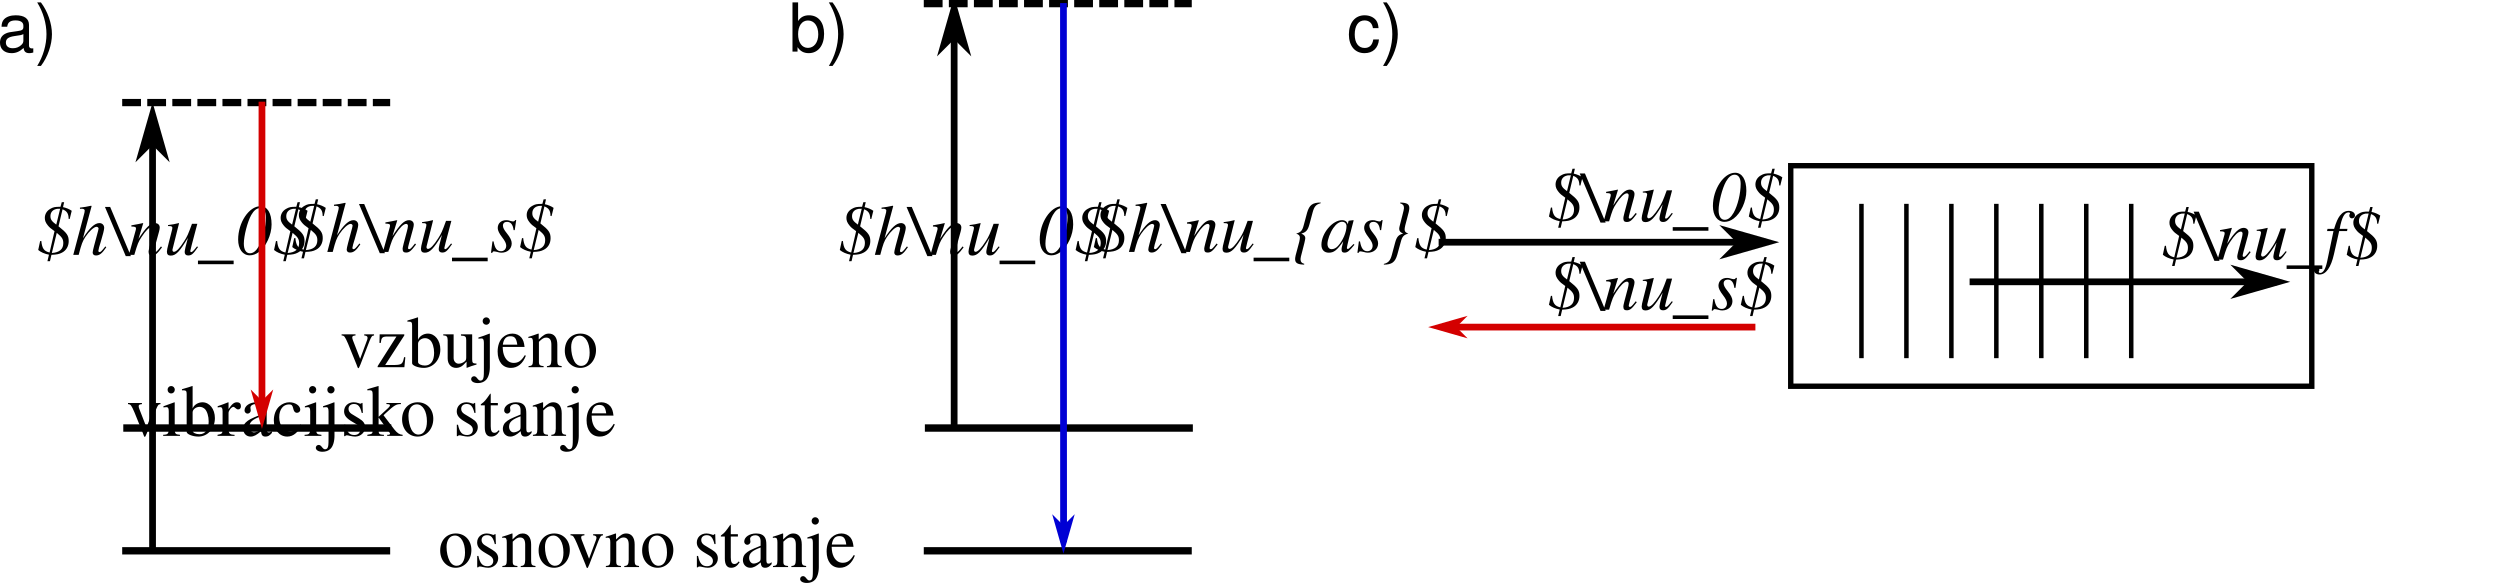
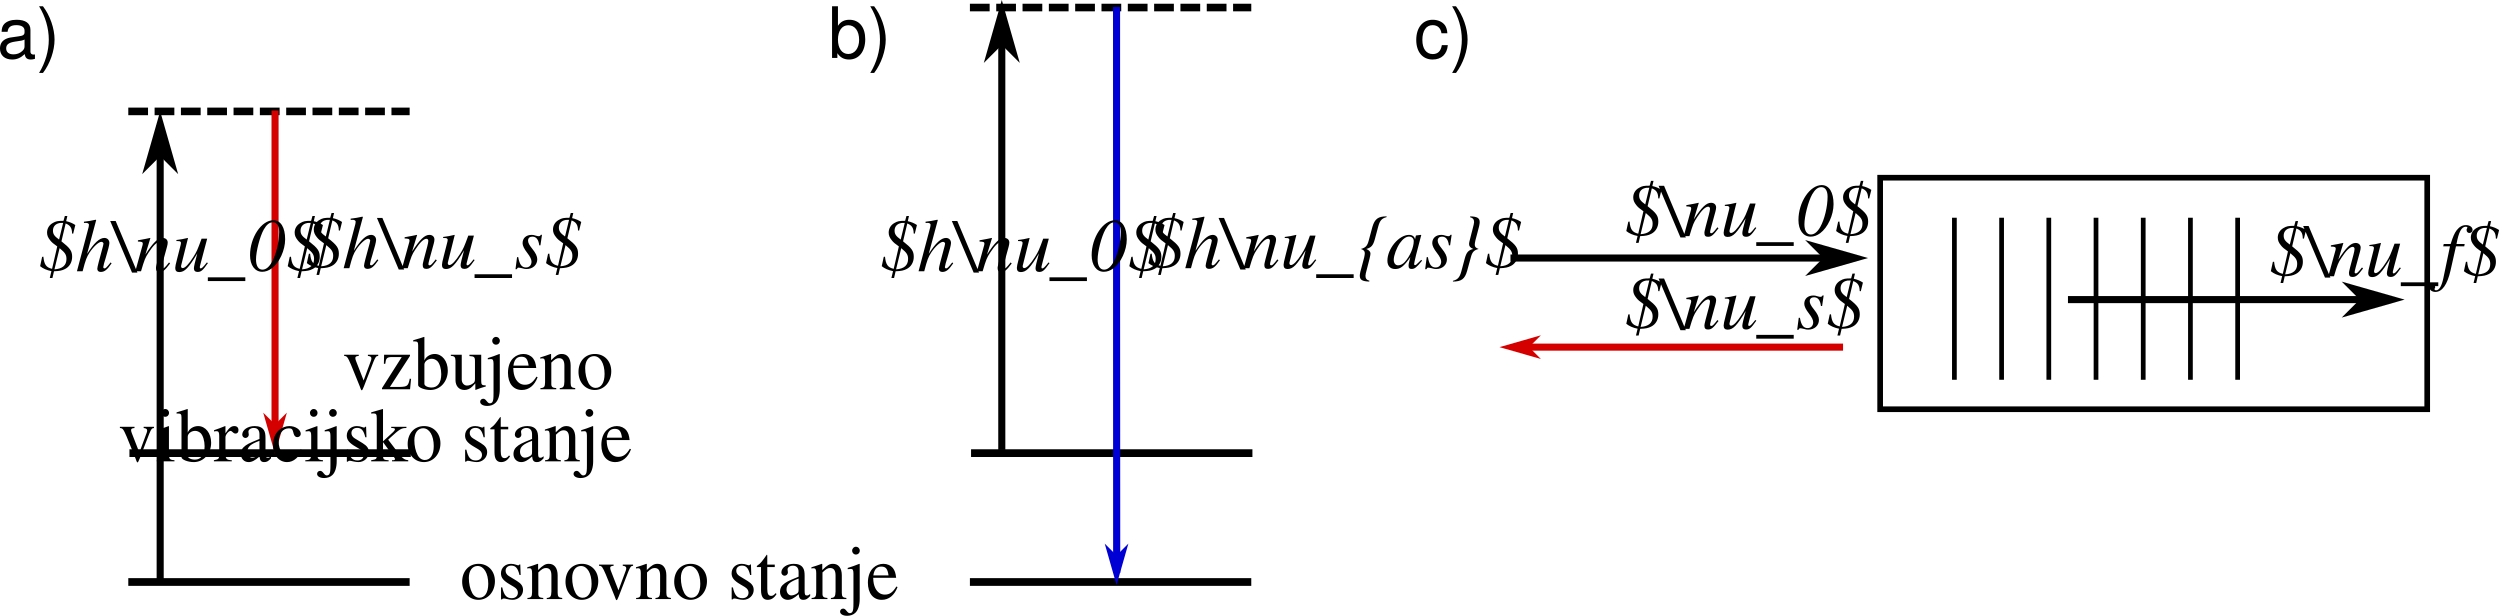
- <svg xmlns="http://www.w3.org/2000/svg" width="156.921mm" height="36.593mm" viewBox="0 0 556.019 129.66" id="svg4233" version="1.1">
+ <svg xmlns="http://www.w3.org/2000/svg" width="149.458mm" height="36.815mm" viewBox="0 0 529.576 130.447" id="svg4233" version="1.1">
  <defs id="defs4235">
    <marker orient="auto" refY="0" refX="0" id="Arrow1Send" style="overflow:visible">
-       <path id="path6160" d="M 0,0 5,-5 -12.5,0 5,5 0,0 Z" style="fill:#d40000;fill-opacity:1;fill-rule:evenodd;stroke:#d40000;stroke-width:1pt;stroke-opacity:1" transform="matrix(-0.2,0,0,-0.2,-1.2,0)" />
+       <path id="path6160" d="M 0,0 5,-5 -12.5,0 5,5 Z" style="fill:#d40000;fill-opacity:1;fill-rule:evenodd;stroke:#d40000;stroke-width:1pt;stroke-opacity:1" transform="matrix(-0.2,0,0,-0.2,-1.2,0)" />
    </marker>
    <marker orient="auto" refY="0" refX="0" id="Arrow1Mend-76-9" style="overflow:visible">
-       <path id="path4578-4-5" d="M 0,0 5,-5 -12.5,0 5,5 0,0 Z" style="fill-rule:evenodd;stroke:#000000;stroke-width:1pt" transform="matrix(-0.4,0,0,-0.4,-4,0)" />
+       <path id="path4578-4-5" d="M 0,0 5,-5 -12.5,0 5,5 Z" style="fill-rule:evenodd;stroke:#000000;stroke-width:1pt" transform="matrix(-0.4,0,0,-0.4,-4,0)" />
    </marker>
    <clipPath id="cp6-9-9-9-0">
-       <polygon id="polygon192-2-1-7-3" points="74,13 74,100 434,100 434,13 " />
+       <polygon id="polygon192-2-1-7-3" points="434,100 434,13 74,13 74,100 " />
    </clipPath>
    <clipPath id="cp6-7-2-4">
-       <polygon points="74,100 434,100 434,13 74,13 " id="polygon192-3-7-8" />
+       <polygon points="434,13 74,13 74,100 434,100 " id="polygon192-3-7-8" />
    </clipPath>
    <marker orient="auto" refY="0" refX="0" id="marker4049" style="overflow:visible">
-       <path id="path4051" d="M 0,0 5,-5 -12.5,0 5,5 0,0 Z" style="fill-rule:evenodd;stroke:#000000;stroke-width:1pt" transform="matrix(-0.4,0,0,-0.4,-4,0)" />
+       <path id="path4051" d="M 0,0 5,-5 -12.5,0 5,5 Z" style="fill-rule:evenodd;stroke:#000000;stroke-width:1pt" transform="matrix(-0.4,0,0,-0.4,-4,0)" />
    </marker>
    <clipPath id="cp6-9-9-9">
-       <polygon id="polygon192-2-1-7" points="434,100 434,13 74,13 74,100 " />
+       <polygon id="polygon192-2-1-7" points="74,13 74,100 434,100 434,13 " />
    </clipPath>
    <clipPath id="cp6-7-2">
-       <polygon points="434,13 74,13 74,100 434,100 " id="polygon192-3-7" />
+       <polygon points="74,100 434,100 434,13 74,13 " id="polygon192-3-7" />
    </clipPath>
    <marker orient="auto" refY="0" refX="0" id="marker4058" style="overflow:visible">
-       <path id="path4060" d="M 0,0 5,-5 -12.5,0 5,5 0,0 Z" style="fill-rule:evenodd;stroke:#000000;stroke-width:1pt" transform="matrix(-0.4,0,0,-0.4,-4,0)" />
+       <path id="path4060" d="M 0,0 5,-5 -12.5,0 5,5 Z" style="fill-rule:evenodd;stroke:#000000;stroke-width:1pt" transform="matrix(-0.4,0,0,-0.4,-4,0)" />
    </marker>
    <clipPath id="cp6-9-9">
-       <polygon id="polygon192-2-1" points="74,13 74,100 434,100 434,13 " />
+       <polygon id="polygon192-2-1" points="434,100 434,13 74,13 74,100 " />
    </clipPath>
    <clipPath id="cp6-7">
-       <polygon points="74,100 434,100 434,13 74,13 " id="polygon192-3" />
+       <polygon points="434,13 74,13 74,100 434,100 " id="polygon192-3" />
    </clipPath>
    <marker orient="auto" refY="0" refX="0" id="Arrow1Mstart-17-6" style="overflow:visible">
-       <path id="path4575-70-8" d="M 0,0 5,-5 -12.5,0 5,5 0,0 Z" style="fill-rule:evenodd;stroke:#000000;stroke-width:1pt" transform="matrix(0.4,0,0,0.4,4,0)" />
+       <path id="path4575-70-8" d="M 0,0 5,-5 -12.5,0 5,5 Z" style="fill-rule:evenodd;stroke:#000000;stroke-width:1pt" transform="matrix(0.4,0,0,0.4,4,0)" />
    </marker>
    <marker orient="auto" refY="0" refX="0" id="marker4069" style="overflow:visible">
-       <path id="path4071" d="M 0,0 5,-5 -12.5,0 5,5 0,0 Z" style="fill-rule:evenodd;stroke:#000000;stroke-width:1pt" transform="matrix(-0.4,0,0,-0.4,-4,0)" />
+       <path id="path4071" d="M 0,0 5,-5 -12.5,0 5,5 Z" style="fill-rule:evenodd;stroke:#000000;stroke-width:1pt" transform="matrix(-0.4,0,0,-0.4,-4,0)" />
    </marker>
    <clipPath id="cp6-9">
-       <polygon id="polygon192-2" points="434,100 434,13 74,13 74,100 " />
+       <polygon id="polygon192-2" points="74,13 74,100 434,100 434,13 " />
    </clipPath>
    <clipPath id="cp6">
-       <polygon id="polygon192" points="434,13 74,13 74,100 434,100 " />
+       <polygon id="polygon192" points="74,100 434,100 434,13 74,13 " />
    </clipPath>
    <marker orient="auto" refY="0" refX="0" id="Arrow1Send-5" style="overflow:visible">
-       <path id="path6160-3" d="M 0,0 5,-5 -12.5,0 5,5 0,0 Z" style="fill:#d40000;fill-opacity:1;fill-rule:evenodd;stroke:#d40000;stroke-width:1pt;stroke-opacity:1" transform="matrix(-0.2,0,0,-0.2,-1.2,0)" />
+       <path id="path6160-3" d="M 0,0 5,-5 -12.5,0 5,5 Z" style="fill:#d40000;fill-opacity:1;fill-rule:evenodd;stroke:#d40000;stroke-width:1pt;stroke-opacity:1" transform="matrix(-0.2,0,0,-0.2,-1.2,0)" />
    </marker>
    <marker orient="auto" refY="0" refX="0" id="Arrow1Send-5-1" style="overflow:visible">
-       <path id="path6160-3-2" d="M 0,0 5,-5 -12.5,0 5,5 0,0 Z" style="fill:#d40000;fill-opacity:1;fill-rule:evenodd;stroke:#d40000;stroke-width:1pt;stroke-opacity:1" transform="matrix(-0.2,0,0,-0.2,-1.2,0)" />
+       <path id="path6160-3-2" d="M 0,0 5,-5 -12.5,0 5,5 Z" style="fill:#d40000;fill-opacity:1;fill-rule:evenodd;stroke:#d40000;stroke-width:1pt;stroke-opacity:1" transform="matrix(-0.2,0,0,-0.2,-1.2,0)" />
    </marker>
    <marker orient="auto" refY="0" refX="0" id="Arrow1Send-5-1-0" style="overflow:visible">
-       <path id="path6160-3-2-6" d="M 0,0 5,-5 -12.5,0 5,5 0,0 Z" style="fill:#d40000;fill-opacity:1;fill-rule:evenodd;stroke:#d40000;stroke-width:1pt;stroke-opacity:1" transform="matrix(-0.2,0,0,-0.2,-1.2,0)" />
+       <path id="path6160-3-2-6" d="M 0,0 5,-5 -12.5,0 5,5 Z" style="fill:#d40000;fill-opacity:1;fill-rule:evenodd;stroke:#d40000;stroke-width:1pt;stroke-opacity:1" transform="matrix(-0.2,0,0,-0.2,-1.2,0)" />
    </marker>
    <marker orient="auto" refY="0" refX="0" id="Arrow1Send-5-1-0-9" style="overflow:visible">
-       <path id="path6160-3-2-6-2" d="M 0,0 5,-5 -12.5,0 5,5 0,0 Z" style="fill:#d40000;fill-opacity:1;fill-rule:evenodd;stroke:#d40000;stroke-width:1pt;stroke-opacity:1" transform="matrix(-0.2,0,0,-0.2,-1.2,0)" />
+       <path id="path6160-3-2-6-2" d="M 0,0 5,-5 -12.5,0 5,5 Z" style="fill:#d40000;fill-opacity:1;fill-rule:evenodd;stroke:#d40000;stroke-width:1pt;stroke-opacity:1" transform="matrix(-0.2,0,0,-0.2,-1.2,0)" />
    </marker>
    <marker orient="auto" refY="0" refX="0" id="Arrow1Send-5-9" style="overflow:visible">
-       <path id="path6160-3-22" d="M 0,0 5,-5 -12.5,0 5,5 0,0 Z" style="fill:#d40000;fill-opacity:1;fill-rule:evenodd;stroke:#d40000;stroke-width:1pt;stroke-opacity:1" transform="matrix(-0.2,0,0,-0.2,-1.2,0)" />
+       <path id="path6160-3-22" d="M 0,0 5,-5 -12.5,0 5,5 Z" style="fill:#d40000;fill-opacity:1;fill-rule:evenodd;stroke:#d40000;stroke-width:1pt;stroke-opacity:1" transform="matrix(-0.2,0,0,-0.2,-1.2,0)" />
    </marker>
    <marker orient="auto" refY="0" refX="0" id="Arrow1Send-5-9-3" style="overflow:visible">
-       <path id="path6160-3-22-6" d="M 0,0 5,-5 -12.5,0 5,5 0,0 Z" style="fill:#d40000;fill-opacity:1;fill-rule:evenodd;stroke:#d40000;stroke-width:1pt;stroke-opacity:1" transform="matrix(-0.2,0,0,-0.2,-1.2,0)" />
+       <path id="path6160-3-22-6" d="M 0,0 5,-5 -12.5,0 5,5 Z" style="fill:#d40000;fill-opacity:1;fill-rule:evenodd;stroke:#d40000;stroke-width:1pt;stroke-opacity:1" transform="matrix(-0.2,0,0,-0.2,-1.2,0)" />
    </marker>
    <marker orient="auto" refY="0" refX="0" id="Arrow1Send-5-9-3-5" style="overflow:visible">
-       <path id="path6160-3-22-6-3" d="M 0,0 5,-5 -12.5,0 5,5 0,0 Z" style="fill:#d40000;fill-opacity:1;fill-rule:evenodd;stroke:#d40000;stroke-width:1pt;stroke-opacity:1" transform="matrix(-0.2,0,0,-0.2,-1.2,0)" />
+       <path id="path6160-3-22-6-3" d="M 0,0 5,-5 -12.5,0 5,5 Z" style="fill:#d40000;fill-opacity:1;fill-rule:evenodd;stroke:#d40000;stroke-width:1pt;stroke-opacity:1" transform="matrix(-0.2,0,0,-0.2,-1.2,0)" />
    </marker>
    <clipPath id="cp6-9-3">
-       <polygon id="polygon192-2-6" points="74,13 74,100 434,100 434,13 " />
+       <polygon id="polygon192-2-6" points="434,100 434,13 74,13 74,100 " />
    </clipPath>
    <clipPath id="cp6-9-3-6">
-       <polygon id="polygon192-2-6-2" points="434,100 434,13 74,13 74,100 " />
+       <polygon id="polygon192-2-6-2" points="74,13 74,100 434,100 434,13 " />
    </clipPath>
    <marker orient="auto" refY="0" refX="0" id="Arrow1Mstart-17-6-0" style="overflow:visible">
-       <path id="path4575-70-8-9" d="M 0,0 5,-5 -12.5,0 5,5 0,0 Z" style="fill-rule:evenodd;stroke:#000000;stroke-width:1pt" transform="matrix(0.4,0,0,0.4,4,0)" />
+       <path id="path4575-70-8-9" d="M 0,0 5,-5 -12.5,0 5,5 Z" style="fill-rule:evenodd;stroke:#000000;stroke-width:1pt" transform="matrix(0.4,0,0,0.4,4,0)" />
    </marker>
    <marker orient="auto" refY="0" refX="0" id="Arrow1Mstart-17-6-0-7" style="overflow:visible">
-       <path id="path4575-70-8-9-9" d="M 0,0 5,-5 -12.5,0 5,5 0,0 Z" style="fill-rule:evenodd;stroke:#000000;stroke-width:1pt" transform="matrix(0.4,0,0,0.4,4,0)" />
+       <path id="path4575-70-8-9-9" d="M 0,0 5,-5 -12.5,0 5,5 Z" style="fill-rule:evenodd;stroke:#000000;stroke-width:1pt" transform="matrix(0.4,0,0,0.4,4,0)" />
    </marker>
    <clipPath id="cp6-9-3-0">
-       <polygon id="polygon192-2-6-23" points="434,100 434,13 74,13 74,100 " />
+       <polygon id="polygon192-2-6-23" points="74,13 74,100 434,100 434,13 " />
    </clipPath>
    <marker orient="auto" refY="0" refX="0" id="Arrow1Mstart-17-6-7" style="overflow:visible">
-       <path id="path4575-70-8-5" d="M 0,0 5,-5 -12.5,0 5,5 0,0 Z" style="fill-rule:evenodd;stroke:#000000;stroke-width:1pt" transform="matrix(0.4,0,0,0.4,4,0)" />
+       <path id="path4575-70-8-5" d="M 0,0 5,-5 -12.5,0 5,5 Z" style="fill-rule:evenodd;stroke:#000000;stroke-width:1pt" transform="matrix(0.4,0,0,0.4,4,0)" />
    </marker>
    <clipPath id="cp6-9-2">
-       <polygon id="polygon192-2-2" points="74,13 74,100 434,100 434,13 " />
+       <polygon id="polygon192-2-2" points="434,100 434,13 74,13 74,100 " />
    </clipPath>
    <clipPath id="cp6-8">
-       <polygon id="polygon192-9" points="74,100 434,100 434,13 74,13 " />
+       <polygon id="polygon192-9" points="434,13 74,13 74,100 434,100 " />
    </clipPath>
    <marker orient="auto" refY="0" refX="0" id="Arrow1Mstart-17-6-3" style="overflow:visible">
-       <path id="path4575-70-8-56" d="M 0,0 5,-5 -12.5,0 5,5 0,0 Z" style="fill-rule:evenodd;stroke:#000000;stroke-width:1pt" transform="matrix(0.4,0,0,0.4,4,0)" />
+       <path id="path4575-70-8-56" d="M 0,0 5,-5 -12.5,0 5,5 Z" style="fill-rule:evenodd;stroke:#000000;stroke-width:1pt" transform="matrix(0.4,0,0,0.4,4,0)" />
    </marker>
    <marker orient="auto" refY="0" refX="0" id="Arrow1Mstart-17-6-3-3" style="overflow:visible">
-       <path id="path4575-70-8-56-7" d="M 0,0 5,-5 -12.5,0 5,5 0,0 Z" style="fill-rule:evenodd;stroke:#000000;stroke-width:1pt" transform="matrix(0.4,0,0,0.4,4,0)" />
+       <path id="path4575-70-8-56-7" d="M 0,0 5,-5 -12.5,0 5,5 Z" style="fill-rule:evenodd;stroke:#000000;stroke-width:1pt" transform="matrix(0.4,0,0,0.4,4,0)" />
    </marker>
  </defs>
-   <g id="layer1" transform="translate(-102.1018,-29.4242)">
-     <text xml:space="preserve" style="font-style:normal;font-variant:normal;font-weight:normal;font-stretch:normal;line-height:0%;font-family:msbm10;-inkscape-font-specification:msbm10;letter-spacing:0px;word-spacing:0px;fill:#000000;fill-opacity:1;stroke:none" x="202.568" y="153.219" id="text5306-8-6-2-2-96-7-9" transform="scale(0.9850577,1.015169)">
-       <tspan id="tspan5308-5-5-9-2-0-3-0" x="202.568" y="153.219" style="font-style:normal;font-variant:normal;font-weight:normal;font-stretch:normal;font-size:16px;line-height:1.25;font-family:'Nimbus Roman No9 L';-inkscape-font-specification:'Nimbus Roman No9 L'">osnovno stanje</tspan>
-     </text>
-     <text xml:space="preserve" style="font-style:normal;font-variant:normal;font-weight:normal;font-stretch:normal;line-height:0%;font-family:msbm10;-inkscape-font-specification:msbm10;letter-spacing:0px;word-spacing:0px;fill:#000000;fill-opacity:1;stroke:none" x="217.392" y="109.432" id="text5306-8-6-2-2-96-7-9-0" transform="scale(0.9850577,1.015169)">
-       <tspan x="217.392" y="109.432" style="font-style:normal;font-variant:normal;font-weight:normal;font-stretch:normal;font-size:16px;line-height:1.25;font-family:'Nimbus Roman No9 L';-inkscape-font-specification:'Nimbus Roman No9 L';text-align:center;text-anchor:middle" id="tspan4635">vzbujeno</tspan>
-     </text>
-     <text xml:space="preserve" style="font-style:normal;font-variant:normal;font-weight:normal;font-stretch:normal;line-height:0%;font-family:'Nimbus Sans L';-inkscape-font-specification:Sans;letter-spacing:0px;word-spacing:0px;fill:#000000;fill-opacity:1;stroke:none" x="162.603" y="85.456" id="text4477-2">
-       <tspan id="tspan4479-61" x="162.603" y="85.456" style="font-style:italic;font-variant:normal;font-weight:normal;font-stretch:normal;font-size:16px;line-height:1.25;font-family:'Nimbus Roman No9 L';-inkscape-font-specification:'Nimbus Roman No9 L Italic'"> $h\nu_s$</tspan>
-     </text>
-     <text xml:space="preserve" style="font-style:normal;font-variant:normal;font-weight:normal;font-stretch:normal;line-height:0%;font-family:'Nimbus Sans L';-inkscape-font-specification:Sans;letter-spacing:0px;word-spacing:0px;fill:#000000;fill-opacity:1;stroke:none" x="284.383" y="86.1" id="text4477-7">
-       <tspan id="tspan4479-8" x="284.383" y="86.1" style="font-style:italic;font-variant:normal;font-weight:normal;font-stretch:normal;font-size:16px;line-height:1.25;font-family:'Nimbus Roman No9 L';-inkscape-font-specification:'Nimbus Roman No9 L Italic'"> $h\nu_0$</tspan>
-     </text>
-     <text xml:space="preserve" style="font-style:normal;font-variant:normal;font-weight:normal;font-stretch:normal;line-height:0%;font-family:msbm10;-inkscape-font-specification:msbm10;letter-spacing:0px;word-spacing:0px;fill:#000000;fill-opacity:1;stroke:none" x="195.319" y="124.48" id="text5306-8-6-2-2-96-7-9-0-3" transform="scale(0.9850577,1.015169)">
-       <tspan x="195.319" y="124.48" style="font-style:normal;font-variant:normal;font-weight:normal;font-stretch:normal;font-size:16px;line-height:1.25;font-family:'Nimbus Roman No9 L';-inkscape-font-specification:'Nimbus Roman No9 L';text-align:center;text-anchor:middle" id="tspan4635-2">vibracijsko stanje</tspan>
-     </text>
-     <text xml:space="preserve" style="font-style:normal;font-variant:normal;font-weight:normal;font-stretch:normal;line-height:0%;font-family:'Nimbus Sans L';-inkscape-font-specification:Sans;letter-spacing:0px;word-spacing:0px;fill:#000000;fill-opacity:1;stroke:none;stroke-width:1px;stroke-linecap:butt;stroke-linejoin:miter;stroke-opacity:1" x="101.472" y="40.904" id="text4342">
-       <tspan id="tspan4344" x="101.472" y="40.904" style="font-size:15px;line-height:1.25">a)</tspan>
-     </text>
-     <text xml:space="preserve" style="font-style:normal;font-variant:normal;font-weight:normal;font-stretch:normal;line-height:0%;font-family:'Nimbus Sans L';-inkscape-font-specification:Sans;letter-spacing:0px;word-spacing:0px;fill:#000000;fill-opacity:1;stroke:none;stroke-width:1px;stroke-linecap:butt;stroke-linejoin:miter;stroke-opacity:1" x="277.542" y="40.904" id="text4342-3">
-       <tspan id="tspan4344-6" x="277.542" y="40.904" style="font-size:15px;line-height:1.25">b)</tspan>
-     </text>
-     <text xml:space="preserve" style="font-style:normal;font-variant:normal;font-weight:normal;font-stretch:normal;line-height:0%;font-family:'Nimbus Sans L';-inkscape-font-specification:Sans;letter-spacing:0px;word-spacing:0px;fill:#000000;fill-opacity:1;stroke:none;stroke-width:1px;stroke-linecap:butt;stroke-linejoin:miter;stroke-opacity:1" x="401.637" y="40.904" id="text4342-3-7">
-       <tspan id="tspan4344-6-5" x="401.637" y="40.904" style="font-size:15px;line-height:1.25">c)</tspan>
-     </text>
-     <text xml:space="preserve" style="font-style:normal;font-variant:normal;font-weight:normal;font-stretch:normal;line-height:0%;font-family:'Nimbus Sans L';-inkscape-font-specification:Sans;letter-spacing:0px;word-spacing:0px;fill:#000000;fill-opacity:1;stroke:none" x="442.102" y="78.655" id="text4477-0">
-       <tspan id="tspan4479-9" x="442.102" y="78.655" style="font-style:italic;font-variant:normal;font-weight:normal;font-stretch:normal;font-size:16px;line-height:1.25;font-family:'Nimbus Roman No9 L';-inkscape-font-specification:'Nimbus Roman No9 L Italic'"> $\nu_0$</tspan>
-     </text>
-     <text xml:space="preserve" style="font-style:normal;font-variant:normal;font-weight:normal;font-stretch:normal;line-height:0%;font-family:'Nimbus Sans L';-inkscape-font-specification:Sans;letter-spacing:0px;word-spacing:0px;fill:#000000;fill-opacity:1;stroke:none" x="442.102" y="98.293" id="text4477-2-6">
-       <tspan id="tspan4479-61-0" x="442.102" y="98.293" style="font-style:italic;font-variant:normal;font-weight:normal;font-stretch:normal;font-size:16px;line-height:1.25;font-family:'Nimbus Roman No9 L';-inkscape-font-specification:'Nimbus Roman No9 L Italic'"> $\nu_s$</tspan>
-     </text>
-     <text xml:space="preserve" style="font-style:normal;font-variant:normal;font-weight:normal;font-stretch:normal;line-height:0%;font-family:'Nimbus Sans L';-inkscape-font-specification:Sans;letter-spacing:0px;word-spacing:0px;fill:#000000;fill-opacity:1;stroke:none" x="578.638" y="87.162" id="text4477-2-6-2">
-       <tspan id="tspan4479-61-0-2" x="578.638" y="87.162" style="font-style:italic;font-variant:normal;font-weight:normal;font-stretch:normal;font-size:16px;line-height:1.25;font-family:'Nimbus Roman No9 L';-inkscape-font-specification:'Nimbus Roman No9 L Italic'"> $\nu_f$</tspan>
-     </text>
-     <text xml:space="preserve" style="font-style:normal;font-variant:normal;font-weight:normal;font-stretch:normal;line-height:0%;font-family:'Nimbus Sans L';-inkscape-font-specification:Sans;letter-spacing:0px;word-spacing:0px;fill:#000000;fill-opacity:1;stroke:none" x="106.102" y="86.1" id="text4477">
-       <tspan id="tspan4479" x="106.102" y="86.1" style="font-style:italic;font-variant:normal;font-weight:normal;font-stretch:normal;font-size:16px;line-height:1.25;font-family:'Nimbus Roman No9 L';-inkscape-font-specification:'Nimbus Roman No9 L Italic'"> $h\nu_0$</tspan>
-     </text>
-     <g style="fill:none;fill-opacity:1;stroke:#000000;stroke-width:7.845;stroke-miterlimit:4;stroke-dasharray:23.536, 7.845;stroke-dashoffset:0;stroke-opacity:1" id="g189" clip-path="url(#cp6)" transform="matrix(0.1776455,0,0,0.2057794,116.1134,40.66403)">
-       <clipPath id="clipPath4079">
-         <polygon id="polygon4081" points="434,100 434,13 74,13 74,100 " />
-       </clipPath>
-       <polyline style="fill:none;fill-opacity:1;stroke:#000000;stroke-width:7.845;stroke-miterlimit:4;stroke-dasharray:23.536, 7.845;stroke-dashoffset:0;stroke-opacity:1" id="polyline194" points="74.1,56.212 409.608,56.212 " />
+   <g id="layer1" transform="translate(-102.1018,-28.63712)">
+     <g id="g226">
+       <g transform="matrix(0.1776455,0,0,0.2057794,116.1134,40.66403)" clip-path="url(#cp6)" id="g189" style="fill:none;fill-opacity:1;stroke:#000000;stroke-width:7.845;stroke-miterlimit:4;stroke-dasharray:23.536, 7.845;stroke-dashoffset:0;stroke-opacity:1">
+         <clipPath id="clipPath4079">
+           <polygon points="434,100 434,13 74,13 74,100 " id="polygon4081" />
+         </clipPath>
+         <polyline points="74.1,56.212 409.608,56.212 " id="polyline194" style="fill:none;fill-opacity:1;stroke:#000000;stroke-width:7.845;stroke-miterlimit:4;stroke-dasharray:23.536, 7.845;stroke-dashoffset:0;stroke-opacity:1" />
+       </g>
+       <g transform="matrix(0.1776455,0,0,-0.2120582,116.1135,163.8469)" clip-path="url(#cp6-9)" id="g189-5" style="stroke-width:7.728;stroke-miterlimit:4;stroke-dasharray:none">
+         <clipPath id="clipPath3907">
+           <polygon points="434,100 434,13 74,13 74,100 " id="polygon3909" />
+         </clipPath>
+         <polyline points="74.1,56.212 409.608,56.212 " id="polyline194-4" style="fill:none;stroke:#000000;stroke-width:7.728;stroke-miterlimit:4;stroke-dasharray:none;stroke-opacity:1" />
+       </g>
+       <path id="path4089" d="M 136.031,55.152 V 151.291" style="fill:none;stroke:#000000;stroke-width:1.5;stroke-linecap:butt;stroke-linejoin:miter;stroke-miterlimit:4;stroke-dasharray:none;stroke-opacity:1;marker-start:url(#Arrow1Mstart-17-6)" />
+       <g transform="matrix(0.1776455,0,0,0.2120582,116.3559,112.7048)" clip-path="url(#cp6-9-3)" id="g189-5-7" style="stroke-width:7.728;stroke-miterlimit:4;stroke-dasharray:none">
+         <clipPath id="clipPath3907-5">
+           <polygon points="434,13 74,13 74,100 434,100 " id="polygon3909-3" />
+         </clipPath>
+         <polyline points="74.1,56.212 409.608,56.212 " id="polyline194-4-5" style="fill:none;stroke:#000000;stroke-width:7.728;stroke-miterlimit:4;stroke-dasharray:none;stroke-opacity:1" />
+       </g>
+       <g style="fill:#d40000;fill-opacity:1;stroke:#d40000;stroke-width:0.5;stroke-miterlimit:4;stroke-dasharray:none;stroke-opacity:1" id="g4994">
+         <path id="path4089-6" d="m 159.865,52.289 v 69.18 h 1 V 52.289 Z" style="color:#000000;font-style:normal;font-variant:normal;font-weight:normal;font-stretch:normal;font-size:medium;line-height:normal;font-family:sans-serif;text-indent:0;text-align:start;text-decoration:none;text-decoration-line:none;text-decoration-style:solid;text-decoration-color:#000000;letter-spacing:normal;word-spacing:normal;text-transform:none;writing-mode:lr-tb;direction:ltr;baseline-shift:baseline;text-anchor:start;white-space:normal;clip-rule:nonzero;display:inline;overflow:visible;visibility:visible;opacity:1;isolation:auto;mix-blend-mode:normal;color-interpolation:sRGB;color-interpolation-filters:linearRGB;solid-color:#000000;solid-opacity:1;fill:#d40000;fill-opacity:1;fill-rule:nonzero;stroke:#d40000;stroke-width:0.5;stroke-linecap:butt;stroke-linejoin:miter;stroke-miterlimit:4;stroke-dasharray:none;stroke-dashoffset:0;stroke-opacity:1;color-rendering:auto;image-rendering:auto;shape-rendering:auto;text-rendering:auto;enable-background:accumulate" />
+         <path id="path5000" d="m 160.364,118.906 -2,-2 2,7 2,-7 z" style="fill:#d40000;fill-opacity:1;fill-rule:evenodd;stroke:#d40000;stroke-width:0.5;stroke-miterlimit:4;stroke-dasharray:none;stroke-opacity:1" />
+       </g>
+       <g transform="matrix(0.1776455,0,0,0.2057794,294.3946,18.66402)" clip-path="url(#cp6-8)" id="g189-7" style="fill:none;fill-opacity:1;stroke:#000000;stroke-width:7.845;stroke-miterlimit:4;stroke-dasharray:23.536, 7.845;stroke-dashoffset:0;stroke-opacity:1">
+         <clipPath id="clipPath4079-3">
+           <polygon points="434,100 434,13 74,13 74,100 " id="polygon4081-6" />
+         </clipPath>
+         <polyline points="74.1,56.212 409.608,56.212 " id="polyline194-1" style="fill:none;fill-opacity:1;stroke:#000000;stroke-width:7.845;stroke-miterlimit:4;stroke-dasharray:23.536, 7.845;stroke-dashoffset:0;stroke-opacity:1" />
+       </g>
+       <g transform="matrix(0.1776455,0,0,-0.2120582,294.3946,163.8469)" clip-path="url(#cp6-9-2)" id="g189-5-2" style="stroke-width:7.728;stroke-miterlimit:4;stroke-dasharray:none">
+         <clipPath id="clipPath3907-9">
+           <polygon points="434,13 74,13 74,100 434,100 " id="polygon3909-31" />
+         </clipPath>
+         <polyline points="74.1,56.212 409.608,56.212 " id="polyline194-4-9" style="fill:none;stroke:#000000;stroke-width:7.728;stroke-miterlimit:4;stroke-dasharray:none;stroke-opacity:1" />
+       </g>
+       <path id="path4089-4" d="M 314.312,31.593 V 123.944" style="fill:none;stroke:#000000;stroke-width:1.5;stroke-linecap:butt;stroke-linejoin:miter;stroke-miterlimit:4;stroke-dasharray:none;stroke-opacity:1;marker-start:url(#Arrow1Mstart-17-6)" />
+       <g transform="matrix(0.1776455,0,0,0.2120582,294.637,112.7048)" clip-path="url(#cp6-9-3-0)" id="g189-5-7-5" style="stroke-width:7.728;stroke-miterlimit:4;stroke-dasharray:none">
+         <clipPath id="clipPath3907-5-0">
+           <polygon points="74,13 74,100 434,100 434,13 " id="polygon3909-3-3" />
+         </clipPath>
+         <polyline points="74.1,56.212 409.608,56.212 " id="polyline194-4-5-6" style="fill:none;stroke:#000000;stroke-width:7.728;stroke-miterlimit:4;stroke-dasharray:none;stroke-opacity:1" />
+       </g>
+       <g transform="translate(9.375001)" style="fill:#0000d4;fill-opacity:1;stroke:#0000d4;stroke-width:0.5;stroke-miterlimit:4;stroke-dasharray:none;stroke-opacity:1" id="g5002">
+         <path id="path4089-6-1" d="m 328.746,30.361 0.023,119.409 h 1 c -0.023,-0.462 -0.023,-119.409 -0.023,-119.409 z" style="color:#000000;font-style:normal;font-variant:normal;font-weight:normal;font-stretch:normal;font-size:medium;line-height:normal;font-family:sans-serif;text-indent:0;text-align:start;text-decoration:none;text-decoration-line:none;text-decoration-style:solid;text-decoration-color:#000000;letter-spacing:normal;word-spacing:normal;text-transform:none;writing-mode:lr-tb;direction:ltr;baseline-shift:baseline;text-anchor:start;white-space:normal;clip-rule:nonzero;display:inline;overflow:visible;visibility:visible;opacity:1;isolation:auto;mix-blend-mode:normal;color-interpolation:sRGB;color-interpolation-filters:linearRGB;solid-color:#000000;solid-opacity:1;fill:#0000d4;fill-opacity:1;fill-rule:nonzero;stroke:#0000d4;stroke-width:0.5;stroke-linecap:butt;stroke-linejoin:miter;stroke-miterlimit:4;stroke-dasharray:none;stroke-dashoffset:0;stroke-opacity:1;color-rendering:auto;image-rendering:auto;shape-rendering:auto;text-rendering:auto;enable-background:accumulate" />
+         <path id="path5008" d="m 329.245,146.647 -2,-2 2,7 2,-7 z" style="fill:#0000d4;fill-opacity:1;fill-rule:evenodd;stroke:#0000d4;stroke-width:0.5;stroke-miterlimit:4;stroke-dasharray:none;stroke-opacity:1" />
+       </g>
+       <rect y="66.28" x="500.375" height="49.046" width="115.884" id="rect4382" style="opacity:1;fill:none;fill-opacity:1;fill-rule:nonzero;stroke:#000000;stroke-width:1.2;stroke-linecap:butt;stroke-linejoin:miter;stroke-miterlimit:4;stroke-dasharray:none;stroke-dashoffset:0;stroke-opacity:1" />
+       <path id="path4089-9" d="M 494.86,83.295 H 422.065" style="fill:none;stroke:#000000;stroke-width:1.5;stroke-linecap:butt;stroke-linejoin:miter;stroke-miterlimit:4;stroke-dasharray:none;stroke-opacity:1;marker-start:url(#Arrow1Mstart-17-6-3)" />
+       <g style="fill:#d40000;fill-opacity:1;stroke:#d40000;stroke-width:0.5;stroke-miterlimit:4;stroke-dasharray:none;stroke-opacity:1" id="g4994-1" transform="matrix(0,-1,-1,0,544.5542,262.535)">
+         <path id="path4089-6-2" d="m 159.865,52.289 v 69.18 h 1 V 52.289 Z" style="color:#000000;font-style:normal;font-variant:normal;font-weight:normal;font-stretch:normal;font-size:medium;line-height:normal;font-family:sans-serif;text-indent:0;text-align:start;text-decoration:none;text-decoration-line:none;text-decoration-style:solid;text-decoration-color:#000000;letter-spacing:normal;word-spacing:normal;text-transform:none;writing-mode:lr-tb;direction:ltr;baseline-shift:baseline;text-anchor:start;white-space:normal;clip-rule:nonzero;display:inline;overflow:visible;visibility:visible;opacity:1;isolation:auto;mix-blend-mode:normal;color-interpolation:sRGB;color-interpolation-filters:linearRGB;solid-color:#000000;solid-opacity:1;fill:#d40000;fill-opacity:1;fill-rule:nonzero;stroke:#d40000;stroke-width:0.5;stroke-linecap:butt;stroke-linejoin:miter;stroke-miterlimit:4;stroke-dasharray:none;stroke-dashoffset:0;stroke-opacity:1;color-rendering:auto;image-rendering:auto;shape-rendering:auto;text-rendering:auto;enable-background:accumulate" />
+         <path id="path5000-7" d="m 160.364,118.906 -2,-2 2,7 2,-7 z" style="fill:#d40000;fill-opacity:1;fill-rule:evenodd;stroke:#d40000;stroke-width:0.5;stroke-miterlimit:4;stroke-dasharray:none;stroke-opacity:1" />
+       </g>
+       <path id="path4592" d="M 516.102,74.76 V 109.084" style="fill:none;fill-rule:evenodd;stroke:#000000;stroke-width:1px;stroke-linecap:butt;stroke-linejoin:miter;stroke-opacity:1" />
+       <path id="path4592-6" d="m 526.102,74.76 v 34.323" style="fill:none;fill-rule:evenodd;stroke:#000000;stroke-width:1px;stroke-linecap:butt;stroke-linejoin:miter;stroke-opacity:1" />
+       <path id="path4592-6-2" d="M 536.102,74.76 V 109.084" style="fill:none;fill-rule:evenodd;stroke:#000000;stroke-width:1px;stroke-linecap:butt;stroke-linejoin:miter;stroke-opacity:1" />
+       <path id="path4592-6-2-6" d="M 546.102,74.76 V 109.084" style="fill:none;fill-rule:evenodd;stroke:#000000;stroke-width:1px;stroke-linecap:butt;stroke-linejoin:miter;stroke-opacity:1" />
+       <g id="g4711">
+         <path style="fill:none;fill-rule:evenodd;stroke:#000000;stroke-width:1px;stroke-linecap:butt;stroke-linejoin:miter;stroke-opacity:1" d="M 556.102,74.76 V 109.084" id="path4592-6-2-6-1" />
+         <path style="fill:none;fill-rule:evenodd;stroke:#000000;stroke-width:1px;stroke-linecap:butt;stroke-linejoin:miter;stroke-opacity:1" d="M 566.102,74.76 V 109.084" id="path4592-6-2-6-1-8" />
+         <path style="fill:none;fill-rule:evenodd;stroke:#000000;stroke-width:1px;stroke-linecap:butt;stroke-linejoin:miter;stroke-opacity:1" d="M 576.102,74.76 V 109.084" id="path4592-6-2-6-1-8-7" />
+       </g>
+       <path id="path4089-9-9" d="M 608.518,92.102 H 540.159" style="fill:none;stroke:#000000;stroke-width:1.5;stroke-linecap:butt;stroke-linejoin:miter;stroke-miterlimit:4;stroke-dasharray:none;stroke-opacity:1;marker-start:url(#Arrow1Mstart-17-6-3-3)" />
    </g>
-     <g style="stroke-width:7.728;stroke-miterlimit:4;stroke-dasharray:none" id="g189-5" clip-path="url(#cp6-9)" transform="matrix(0.1776455,0,0,-0.2120582,116.1135,163.8469)">
-       <clipPath id="clipPath3907">
-         <polygon id="polygon3909" points="434,100 434,13 74,13 74,100 " />
-       </clipPath>
-       <polyline style="fill:none;stroke:#000000;stroke-width:7.728;stroke-miterlimit:4;stroke-dasharray:none;stroke-opacity:1" id="polyline194-4" points="74.1,56.212 409.608,56.212 " />
+     <g id="g178">
+       <text transform="scale(0.9850577,1.015169)" id="text5306-8-6-2-2-96-7-9" y="153.219" x="202.568" style="font-style:normal;font-variant:normal;font-weight:normal;font-stretch:normal;line-height:0%;font-family:msbm10;-inkscape-font-specification:msbm10;letter-spacing:0px;word-spacing:0px;fill:#000000;fill-opacity:1;stroke:none" xml:space="preserve">
+         <tspan style="font-style:normal;font-variant:normal;font-weight:normal;font-stretch:normal;font-size:16px;line-height:1.25;font-family:'Nimbus Roman No9 L';-inkscape-font-specification:'Nimbus Roman No9 L'" y="153.219" x="202.568" id="tspan5308-5-5-9-2-0-3-0">osnovno stanje</tspan>
+       </text>
+       <text transform="scale(0.9850577,1.015169)" id="text5306-8-6-2-2-96-7-9-0" y="109.432" x="217.392" style="font-style:normal;font-variant:normal;font-weight:normal;font-stretch:normal;line-height:0%;font-family:msbm10;-inkscape-font-specification:msbm10;letter-spacing:0px;word-spacing:0px;fill:#000000;fill-opacity:1;stroke:none" xml:space="preserve">
+         <tspan id="tspan4635" style="font-style:normal;font-variant:normal;font-weight:normal;font-stretch:normal;font-size:16px;line-height:1.25;font-family:'Nimbus Roman No9 L';-inkscape-font-specification:'Nimbus Roman No9 L';text-align:center;text-anchor:middle" y="109.432" x="217.392">vzbujeno</tspan>
+       </text>
+       <text id="text4477-2" y="85.456" x="162.603" style="font-style:normal;font-variant:normal;font-weight:normal;font-stretch:normal;line-height:0%;font-family:'Nimbus Sans L';-inkscape-font-specification:Sans;letter-spacing:0px;word-spacing:0px;fill:#000000;fill-opacity:1;stroke:none" xml:space="preserve">
+         <tspan style="font-style:italic;font-variant:normal;font-weight:normal;font-stretch:normal;font-size:16px;line-height:1.25;font-family:'Nimbus Roman No9 L';-inkscape-font-specification:'Nimbus Roman No9 L Italic'" y="85.456" x="162.603" id="tspan4479-61"> $h\nu_s$</tspan>
+       </text>
+       <text id="text4477-7" y="86.1" x="284.383" style="font-style:normal;font-variant:normal;font-weight:normal;font-stretch:normal;line-height:0%;font-family:'Nimbus Sans L';-inkscape-font-specification:Sans;letter-spacing:0px;word-spacing:0px;fill:#000000;fill-opacity:1;stroke:none" xml:space="preserve">
+         <tspan style="font-style:italic;font-variant:normal;font-weight:normal;font-stretch:normal;font-size:16px;line-height:1.25;font-family:'Nimbus Roman No9 L';-inkscape-font-specification:'Nimbus Roman No9 L Italic'" y="86.1" x="284.383" id="tspan4479-8"> $h\nu_0$</tspan>
+       </text>
+       <text transform="scale(0.9850577,1.015169)" id="text5306-8-6-2-2-96-7-9-0-3" y="124.48" x="195.319" style="font-style:normal;font-variant:normal;font-weight:normal;font-stretch:normal;line-height:0%;font-family:msbm10;-inkscape-font-specification:msbm10;letter-spacing:0px;word-spacing:0px;fill:#000000;fill-opacity:1;stroke:none" xml:space="preserve">
+         <tspan id="tspan4635-2" style="font-style:normal;font-variant:normal;font-weight:normal;font-stretch:normal;font-size:16px;line-height:1.25;font-family:'Nimbus Roman No9 L';-inkscape-font-specification:'Nimbus Roman No9 L';text-align:center;text-anchor:middle" y="124.48" x="195.319">vibracijsko stanje</tspan>
+       </text>
+       <text id="text4342" y="40.904" x="101.472" style="font-style:normal;font-variant:normal;font-weight:normal;font-stretch:normal;line-height:0%;font-family:'Nimbus Sans L';-inkscape-font-specification:Sans;letter-spacing:0px;word-spacing:0px;fill:#000000;fill-opacity:1;stroke:none;stroke-width:1px;stroke-linecap:butt;stroke-linejoin:miter;stroke-opacity:1" xml:space="preserve">
+         <tspan style="font-size:15px;line-height:1.25" y="40.904" x="101.472" id="tspan4344">a)</tspan>
+       </text>
+       <text id="text4342-3" y="40.904" x="277.542" style="font-style:normal;font-variant:normal;font-weight:normal;font-stretch:normal;line-height:0%;font-family:'Nimbus Sans L';-inkscape-font-specification:Sans;letter-spacing:0px;word-spacing:0px;fill:#000000;fill-opacity:1;stroke:none;stroke-width:1px;stroke-linecap:butt;stroke-linejoin:miter;stroke-opacity:1" xml:space="preserve">
+         <tspan style="font-size:15px;line-height:1.25" y="40.904" x="277.542" id="tspan4344-6">b)</tspan>
+       </text>
+       <text id="text4342-3-7" y="40.904" x="401.637" style="font-style:normal;font-variant:normal;font-weight:normal;font-stretch:normal;line-height:0%;font-family:'Nimbus Sans L';-inkscape-font-specification:Sans;letter-spacing:0px;word-spacing:0px;fill:#000000;fill-opacity:1;stroke:none;stroke-width:1px;stroke-linecap:butt;stroke-linejoin:miter;stroke-opacity:1" xml:space="preserve">
+         <tspan style="font-size:15px;line-height:1.25" y="40.904" x="401.637" id="tspan4344-6-5">c)</tspan>
+       </text>
+       <text id="text4477-0" y="78.655" x="442.102" style="font-style:normal;font-variant:normal;font-weight:normal;font-stretch:normal;line-height:0%;font-family:'Nimbus Sans L';-inkscape-font-specification:Sans;letter-spacing:0px;word-spacing:0px;fill:#000000;fill-opacity:1;stroke:none" xml:space="preserve">
+         <tspan style="font-style:italic;font-variant:normal;font-weight:normal;font-stretch:normal;font-size:16px;line-height:1.25;font-family:'Nimbus Roman No9 L';-inkscape-font-specification:'Nimbus Roman No9 L Italic'" y="78.655" x="442.102" id="tspan4479-9"> $\nu_0$</tspan>
+       </text>
+       <text id="text4477-2-6" y="98.293" x="442.102" style="font-style:normal;font-variant:normal;font-weight:normal;font-stretch:normal;line-height:0%;font-family:'Nimbus Sans L';-inkscape-font-specification:Sans;letter-spacing:0px;word-spacing:0px;fill:#000000;fill-opacity:1;stroke:none" xml:space="preserve">
+         <tspan style="font-style:italic;font-variant:normal;font-weight:normal;font-stretch:normal;font-size:16px;line-height:1.25;font-family:'Nimbus Roman No9 L';-inkscape-font-specification:'Nimbus Roman No9 L Italic'" y="98.293" x="442.102" id="tspan4479-61-0"> $\nu_s$</tspan>
+       </text>
+       <text id="text4477-2-6-2" y="87.162" x="578.638" style="font-style:normal;font-variant:normal;font-weight:normal;font-stretch:normal;line-height:0%;font-family:'Nimbus Sans L';-inkscape-font-specification:Sans;letter-spacing:0px;word-spacing:0px;fill:#000000;fill-opacity:1;stroke:none" xml:space="preserve">
+         <tspan style="font-style:italic;font-variant:normal;font-weight:normal;font-stretch:normal;font-size:16px;line-height:1.25;font-family:'Nimbus Roman No9 L';-inkscape-font-specification:'Nimbus Roman No9 L Italic'" y="87.162" x="578.638" id="tspan4479-61-0-2"> $\nu_f$</tspan>
+       </text>
+       <text id="text4477" y="86.1" x="106.102" style="font-style:normal;font-variant:normal;font-weight:normal;font-stretch:normal;line-height:0%;font-family:'Nimbus Sans L';-inkscape-font-specification:Sans;letter-spacing:0px;word-spacing:0px;fill:#000000;fill-opacity:1;stroke:none" xml:space="preserve">
+         <tspan style="font-style:italic;font-variant:normal;font-weight:normal;font-stretch:normal;font-size:16px;line-height:1.25;font-family:'Nimbus Roman No9 L';-inkscape-font-specification:'Nimbus Roman No9 L Italic'" y="86.1" x="106.102" id="tspan4479"> $h\nu_0$</tspan>
+       </text>
+       <text id="text4477-2-0" y="85.456" x="340.884" style="font-style:normal;font-variant:normal;font-weight:normal;font-stretch:normal;line-height:0%;font-family:'Nimbus Sans L';-inkscape-font-specification:Sans;letter-spacing:0px;word-spacing:0px;fill:#000000;fill-opacity:1;stroke:none" xml:space="preserve">
+         <tspan style="font-style:italic;font-variant:normal;font-weight:normal;font-stretch:normal;font-size:16px;line-height:1.25;font-family:'Nimbus Roman No9 L';-inkscape-font-specification:'Nimbus Roman No9 L Italic'" y="85.456" x="340.884" id="tspan4479-61-6"> $h\nu_{as}$</tspan>
+       </text>
    </g>
-     <path style="fill:none;stroke:#000000;stroke-width:1.5;stroke-linecap:butt;stroke-linejoin:miter;stroke-miterlimit:4;stroke-dasharray:none;stroke-opacity:1;marker-start:url(#Arrow1Mstart-17-6)" d="M 136.031,55.152 V 151.291" id="path4089" />
-     <g style="stroke-width:7.728;stroke-miterlimit:4;stroke-dasharray:none" id="g189-5-7" clip-path="url(#cp6-9-3)" transform="matrix(0.1776455,0,0,0.2120582,116.3559,112.7048)">
-       <clipPath id="clipPath3907-5">
-         <polygon id="polygon3909-3" points="434,13 74,13 74,100 434,100 " />
-       </clipPath>
-       <polyline style="fill:none;stroke:#000000;stroke-width:7.728;stroke-miterlimit:4;stroke-dasharray:none;stroke-opacity:1" id="polyline194-4-5" points="74.1,56.212 409.608,56.212 " />
-     </g>
-     <g id="g4994" style="fill:#d40000;fill-opacity:1;stroke:#d40000;stroke-width:0.5;stroke-miterlimit:4;stroke-dasharray:none;stroke-opacity:1">
-       <path style="color:#000000;font-style:normal;font-variant:normal;font-weight:normal;font-stretch:normal;font-size:medium;line-height:normal;font-family:sans-serif;text-indent:0;text-align:start;text-decoration:none;text-decoration-line:none;text-decoration-style:solid;text-decoration-color:#000000;letter-spacing:normal;word-spacing:normal;text-transform:none;writing-mode:lr-tb;direction:ltr;baseline-shift:baseline;text-anchor:start;white-space:normal;clip-rule:nonzero;display:inline;overflow:visible;visibility:visible;opacity:1;isolation:auto;mix-blend-mode:normal;color-interpolation:sRGB;color-interpolation-filters:linearRGB;solid-color:#000000;solid-opacity:1;fill:#d40000;fill-opacity:1;fill-rule:nonzero;stroke:#d40000;stroke-width:0.5;stroke-linecap:butt;stroke-linejoin:miter;stroke-miterlimit:4;stroke-dasharray:none;stroke-dashoffset:0;stroke-opacity:1;color-rendering:auto;image-rendering:auto;shape-rendering:auto;text-rendering:auto;enable-background:accumulate" d="m 159.865,52.289 v 69.18 h 1 V 52.289 Z" id="path4089-6" />
-       <path style="fill:#d40000;fill-opacity:1;fill-rule:evenodd;stroke:#d40000;stroke-width:0.5;stroke-miterlimit:4;stroke-dasharray:none;stroke-opacity:1" d="m 160.364,118.906 -2,-2 2,7 2,-7 z" id="path5000" />
-     </g>
-     <g style="fill:none;fill-opacity:1;stroke:#000000;stroke-width:7.845;stroke-miterlimit:4;stroke-dasharray:23.536, 7.845;stroke-dashoffset:0;stroke-opacity:1" id="g189-7" clip-path="url(#cp6-8)" transform="matrix(0.1776455,0,0,0.2057794,294.3946,18.66402)">
-       <clipPath id="clipPath4079-3">
-         <polygon id="polygon4081-6" points="434,100 434,13 74,13 74,100 " />
-       </clipPath>
-       <polyline style="fill:none;fill-opacity:1;stroke:#000000;stroke-width:7.845;stroke-miterlimit:4;stroke-dasharray:23.536, 7.845;stroke-dashoffset:0;stroke-opacity:1" id="polyline194-1" points="74.1,56.212 409.608,56.212 " />
-     </g>
-     <g style="stroke-width:7.728;stroke-miterlimit:4;stroke-dasharray:none" id="g189-5-2" clip-path="url(#cp6-9-2)" transform="matrix(0.1776455,0,0,-0.2120582,294.3946,163.8469)">
-       <clipPath id="clipPath3907-9">
-         <polygon id="polygon3909-31" points="434,13 74,13 74,100 434,100 " />
-       </clipPath>
-       <polyline style="fill:none;stroke:#000000;stroke-width:7.728;stroke-miterlimit:4;stroke-dasharray:none;stroke-opacity:1" id="polyline194-4-9" points="74.1,56.212 409.608,56.212 " />
-     </g>
-     <path style="fill:none;stroke:#000000;stroke-width:1.5;stroke-linecap:butt;stroke-linejoin:miter;stroke-miterlimit:4;stroke-dasharray:none;stroke-opacity:1;marker-start:url(#Arrow1Mstart-17-6)" d="M 314.312,31.593 V 123.944" id="path4089-4" />
-     <g style="stroke-width:7.728;stroke-miterlimit:4;stroke-dasharray:none" id="g189-5-7-5" clip-path="url(#cp6-9-3-0)" transform="matrix(0.1776455,0,0,0.2120582,294.637,112.7048)">
-       <clipPath id="clipPath3907-5-0">
-         <polygon id="polygon3909-3-3" points="74,13 74,100 434,100 434,13 " />
-       </clipPath>
-       <polyline style="fill:none;stroke:#000000;stroke-width:7.728;stroke-miterlimit:4;stroke-dasharray:none;stroke-opacity:1" id="polyline194-4-5-6" points="74.1,56.212 409.608,56.212 " />
-     </g>
-     <g id="g5002" style="fill:#0000d4;fill-opacity:1;stroke:#0000d4;stroke-width:0.5;stroke-miterlimit:4;stroke-dasharray:none;stroke-opacity:1" transform="translate(9.375001)">
-       <path style="color:#000000;font-style:normal;font-variant:normal;font-weight:normal;font-stretch:normal;font-size:medium;line-height:normal;font-family:sans-serif;text-indent:0;text-align:start;text-decoration:none;text-decoration-line:none;text-decoration-style:solid;text-decoration-color:#000000;letter-spacing:normal;word-spacing:normal;text-transform:none;writing-mode:lr-tb;direction:ltr;baseline-shift:baseline;text-anchor:start;white-space:normal;clip-rule:nonzero;display:inline;overflow:visible;visibility:visible;opacity:1;isolation:auto;mix-blend-mode:normal;color-interpolation:sRGB;color-interpolation-filters:linearRGB;solid-color:#000000;solid-opacity:1;fill:#0000d4;fill-opacity:1;fill-rule:nonzero;stroke:#0000d4;stroke-width:0.5;stroke-linecap:butt;stroke-linejoin:miter;stroke-miterlimit:4;stroke-dasharray:none;stroke-dashoffset:0;stroke-opacity:1;color-rendering:auto;image-rendering:auto;shape-rendering:auto;text-rendering:auto;enable-background:accumulate" d="m 328.746,30.361 0.023,119.409 h 1 c -0.023,-0.462 -0.023,-119.409 -0.023,-119.409 z" id="path4089-6-1" />
-       <path style="fill:#0000d4;fill-opacity:1;fill-rule:evenodd;stroke:#0000d4;stroke-width:0.5;stroke-miterlimit:4;stroke-dasharray:none;stroke-opacity:1" d="m 329.245,146.647 -2,-2 2,7 2,-7 z" id="path5008" />
-     </g>
-     <text xml:space="preserve" style="font-style:normal;font-variant:normal;font-weight:normal;font-stretch:normal;line-height:0%;font-family:'Nimbus Sans L';-inkscape-font-specification:Sans;letter-spacing:0px;word-spacing:0px;fill:#000000;fill-opacity:1;stroke:none" x="340.884" y="85.456" id="text4477-2-0">
-       <tspan id="tspan4479-61-6" x="340.884" y="85.456" style="font-style:italic;font-variant:normal;font-weight:normal;font-stretch:normal;font-size:16px;line-height:1.25;font-family:'Nimbus Roman No9 L';-inkscape-font-specification:'Nimbus Roman No9 L Italic'"> $h\nu_{as}$</tspan>
-     </text>
-     <rect style="opacity:1;fill:none;fill-opacity:1;fill-rule:nonzero;stroke:#000000;stroke-width:1.2;stroke-linecap:butt;stroke-linejoin:miter;stroke-miterlimit:4;stroke-dasharray:none;stroke-dashoffset:0;stroke-opacity:1" id="rect4382" width="115.884" height="49.046" x="500.375" y="66.28" />
-     <path style="fill:none;stroke:#000000;stroke-width:1.5;stroke-linecap:butt;stroke-linejoin:miter;stroke-miterlimit:4;stroke-dasharray:none;stroke-opacity:1;marker-start:url(#Arrow1Mstart-17-6-3)" d="M 494.86,83.295 H 422.065" id="path4089-9" />
-     <g transform="matrix(0,-1,-1,0,544.5542,262.535)" id="g4994-1" style="fill:#d40000;fill-opacity:1;stroke:#d40000;stroke-width:0.5;stroke-miterlimit:4;stroke-dasharray:none;stroke-opacity:1">
-       <path style="color:#000000;font-style:normal;font-variant:normal;font-weight:normal;font-stretch:normal;font-size:medium;line-height:normal;font-family:sans-serif;text-indent:0;text-align:start;text-decoration:none;text-decoration-line:none;text-decoration-style:solid;text-decoration-color:#000000;letter-spacing:normal;word-spacing:normal;text-transform:none;writing-mode:lr-tb;direction:ltr;baseline-shift:baseline;text-anchor:start;white-space:normal;clip-rule:nonzero;display:inline;overflow:visible;visibility:visible;opacity:1;isolation:auto;mix-blend-mode:normal;color-interpolation:sRGB;color-interpolation-filters:linearRGB;solid-color:#000000;solid-opacity:1;fill:#d40000;fill-opacity:1;fill-rule:nonzero;stroke:#d40000;stroke-width:0.5;stroke-linecap:butt;stroke-linejoin:miter;stroke-miterlimit:4;stroke-dasharray:none;stroke-dashoffset:0;stroke-opacity:1;color-rendering:auto;image-rendering:auto;shape-rendering:auto;text-rendering:auto;enable-background:accumulate" d="m 159.865,52.289 v 69.18 h 1 V 52.289 Z" id="path4089-6-2" />
-       <path style="fill:#d40000;fill-opacity:1;fill-rule:evenodd;stroke:#d40000;stroke-width:0.5;stroke-miterlimit:4;stroke-dasharray:none;stroke-opacity:1" d="m 160.364,118.906 -2,-2 2,7 2,-7 z" id="path5000-7" />
-     </g>
-     <path style="fill:none;fill-rule:evenodd;stroke:#000000;stroke-width:1px;stroke-linecap:butt;stroke-linejoin:miter;stroke-opacity:1" d="M 516.102,74.76 V 109.084" id="path4592" />
-     <path style="fill:none;fill-rule:evenodd;stroke:#000000;stroke-width:1px;stroke-linecap:butt;stroke-linejoin:miter;stroke-opacity:1" d="m 526.102,74.76 v 34.323" id="path4592-6" />
-     <path style="fill:none;fill-rule:evenodd;stroke:#000000;stroke-width:1px;stroke-linecap:butt;stroke-linejoin:miter;stroke-opacity:1" d="M 536.102,74.76 V 109.084" id="path4592-6-2" />
-     <path style="fill:none;fill-rule:evenodd;stroke:#000000;stroke-width:1px;stroke-linecap:butt;stroke-linejoin:miter;stroke-opacity:1" d="M 546.102,74.76 V 109.084" id="path4592-6-2-6" />
-     <g id="g4711">
-       <path id="path4592-6-2-6-1" d="M 556.102,74.76 V 109.084" style="fill:none;fill-rule:evenodd;stroke:#000000;stroke-width:1px;stroke-linecap:butt;stroke-linejoin:miter;stroke-opacity:1" />
-       <path id="path4592-6-2-6-1-8" d="M 566.102,74.76 V 109.084" style="fill:none;fill-rule:evenodd;stroke:#000000;stroke-width:1px;stroke-linecap:butt;stroke-linejoin:miter;stroke-opacity:1" />
-       <path id="path4592-6-2-6-1-8-7" d="M 576.102,74.76 V 109.084" style="fill:none;fill-rule:evenodd;stroke:#000000;stroke-width:1px;stroke-linecap:butt;stroke-linejoin:miter;stroke-opacity:1" />
-     </g>
-     <path style="fill:none;stroke:#000000;stroke-width:1.5;stroke-linecap:butt;stroke-linejoin:miter;stroke-miterlimit:4;stroke-dasharray:none;stroke-opacity:1;marker-start:url(#Arrow1Mstart-17-6-3-3)" d="M 608.518,92.102 H 540.159" id="path4089-9-9" />
-     <text xml:space="preserve" style="font-style:normal;font-variant:normal;font-weight:normal;font-stretch:normal;line-height:0%;font-family:'Nimbus Sans L';-inkscape-font-specification:Sans;letter-spacing:0px;word-spacing:0px;fill:#000000;fill-opacity:1;stroke:none;stroke-width:1px;stroke-linecap:butt;stroke-linejoin:miter;stroke-opacity:1" x="601.237" y="138.683" id="text4926">
-       <tspan id="tspan4928" x="601.237" y="138.683" style="font-size:37.5px;line-height:1.25"> </tspan>
-     </text>
  </g>
</svg>
